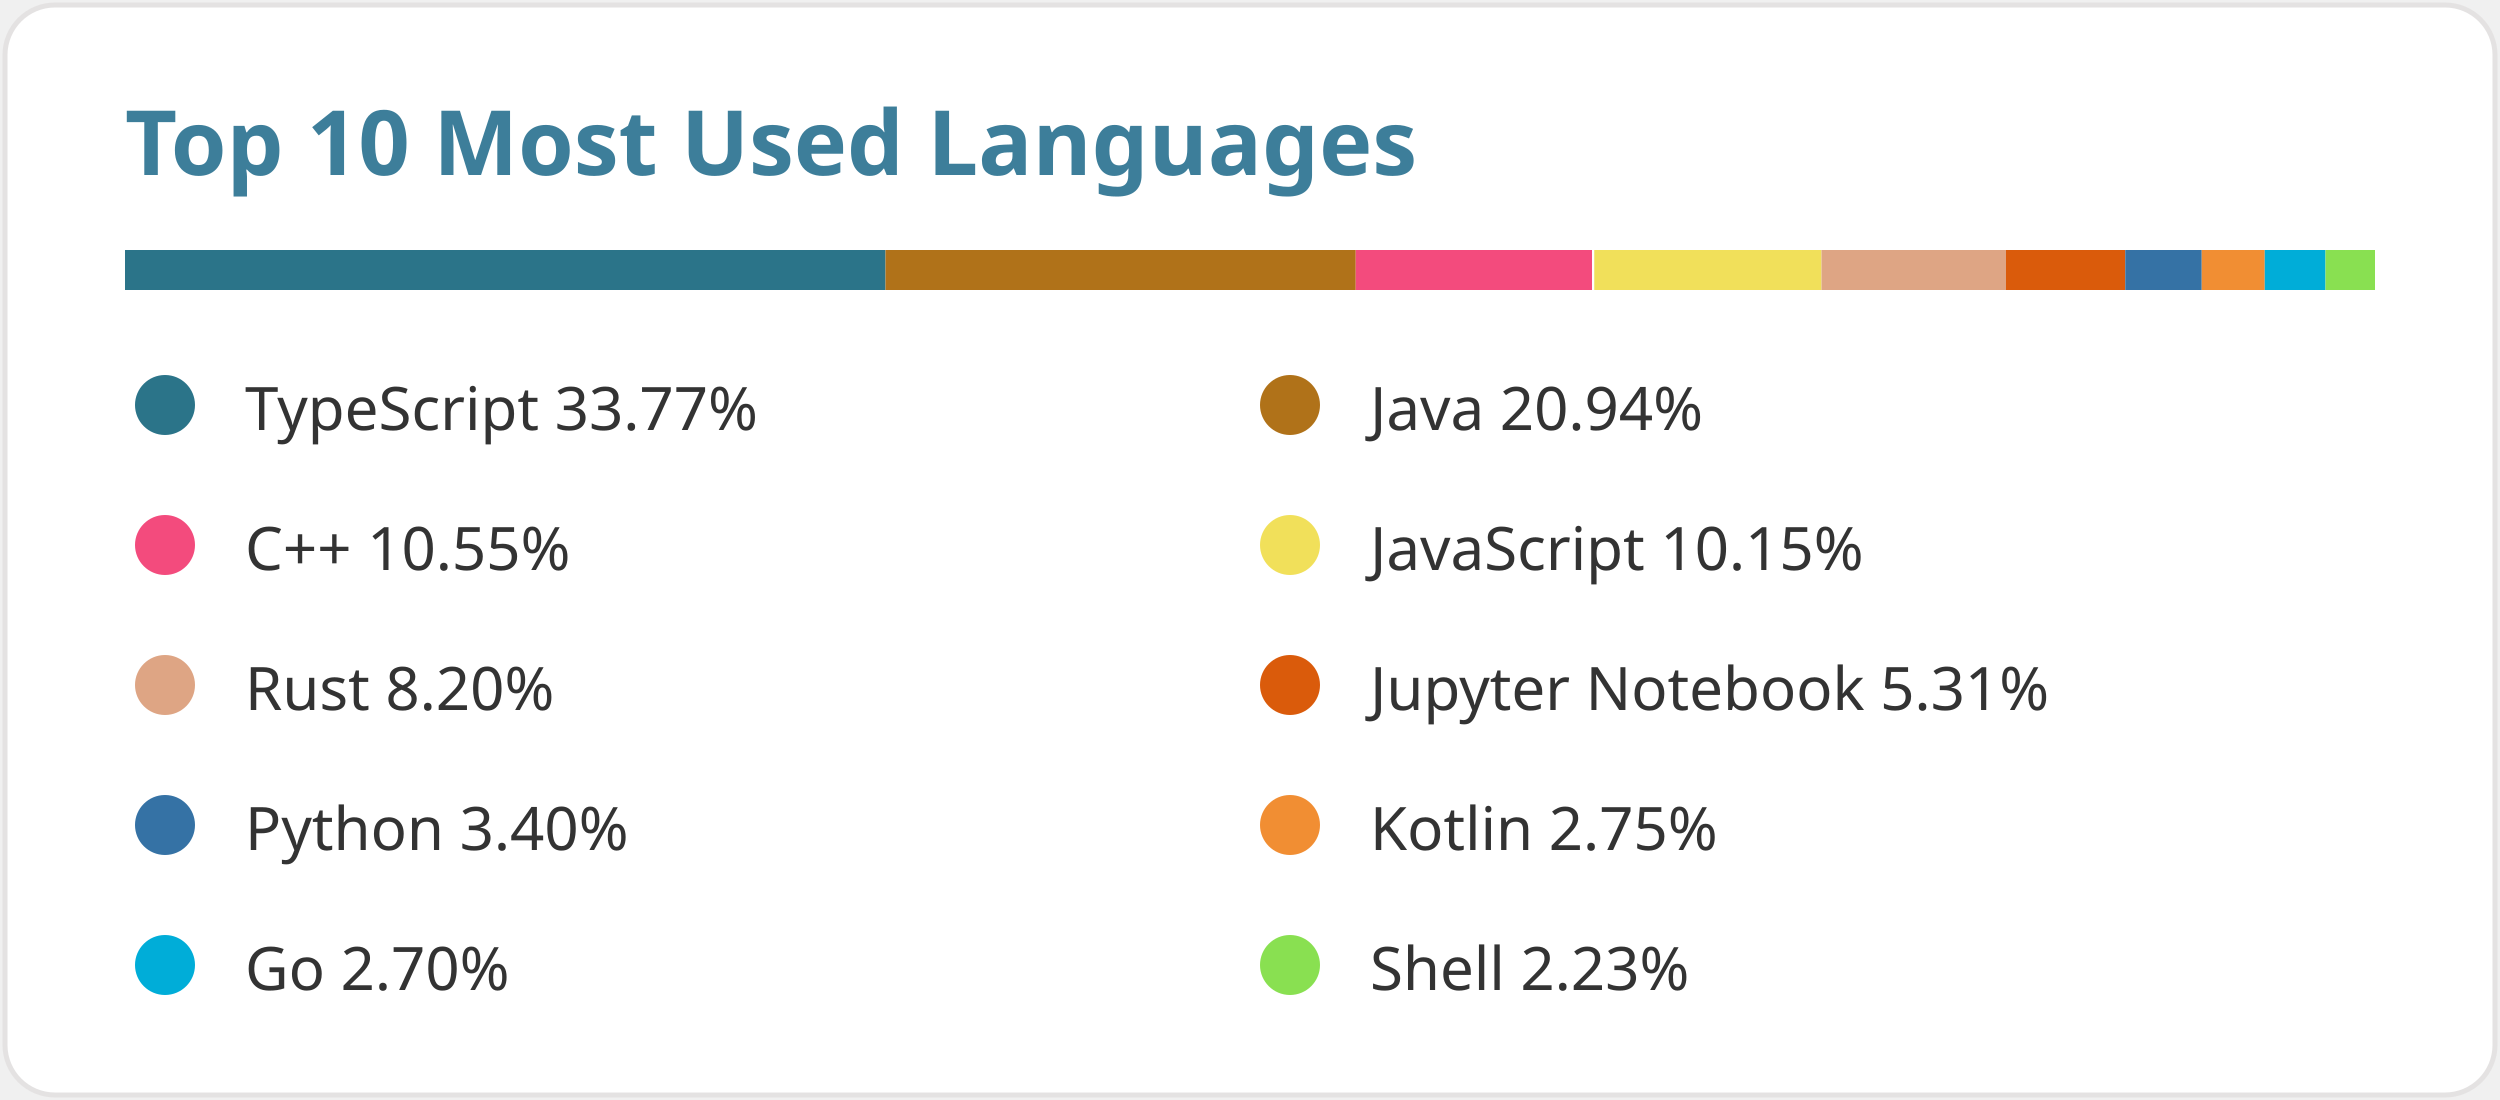
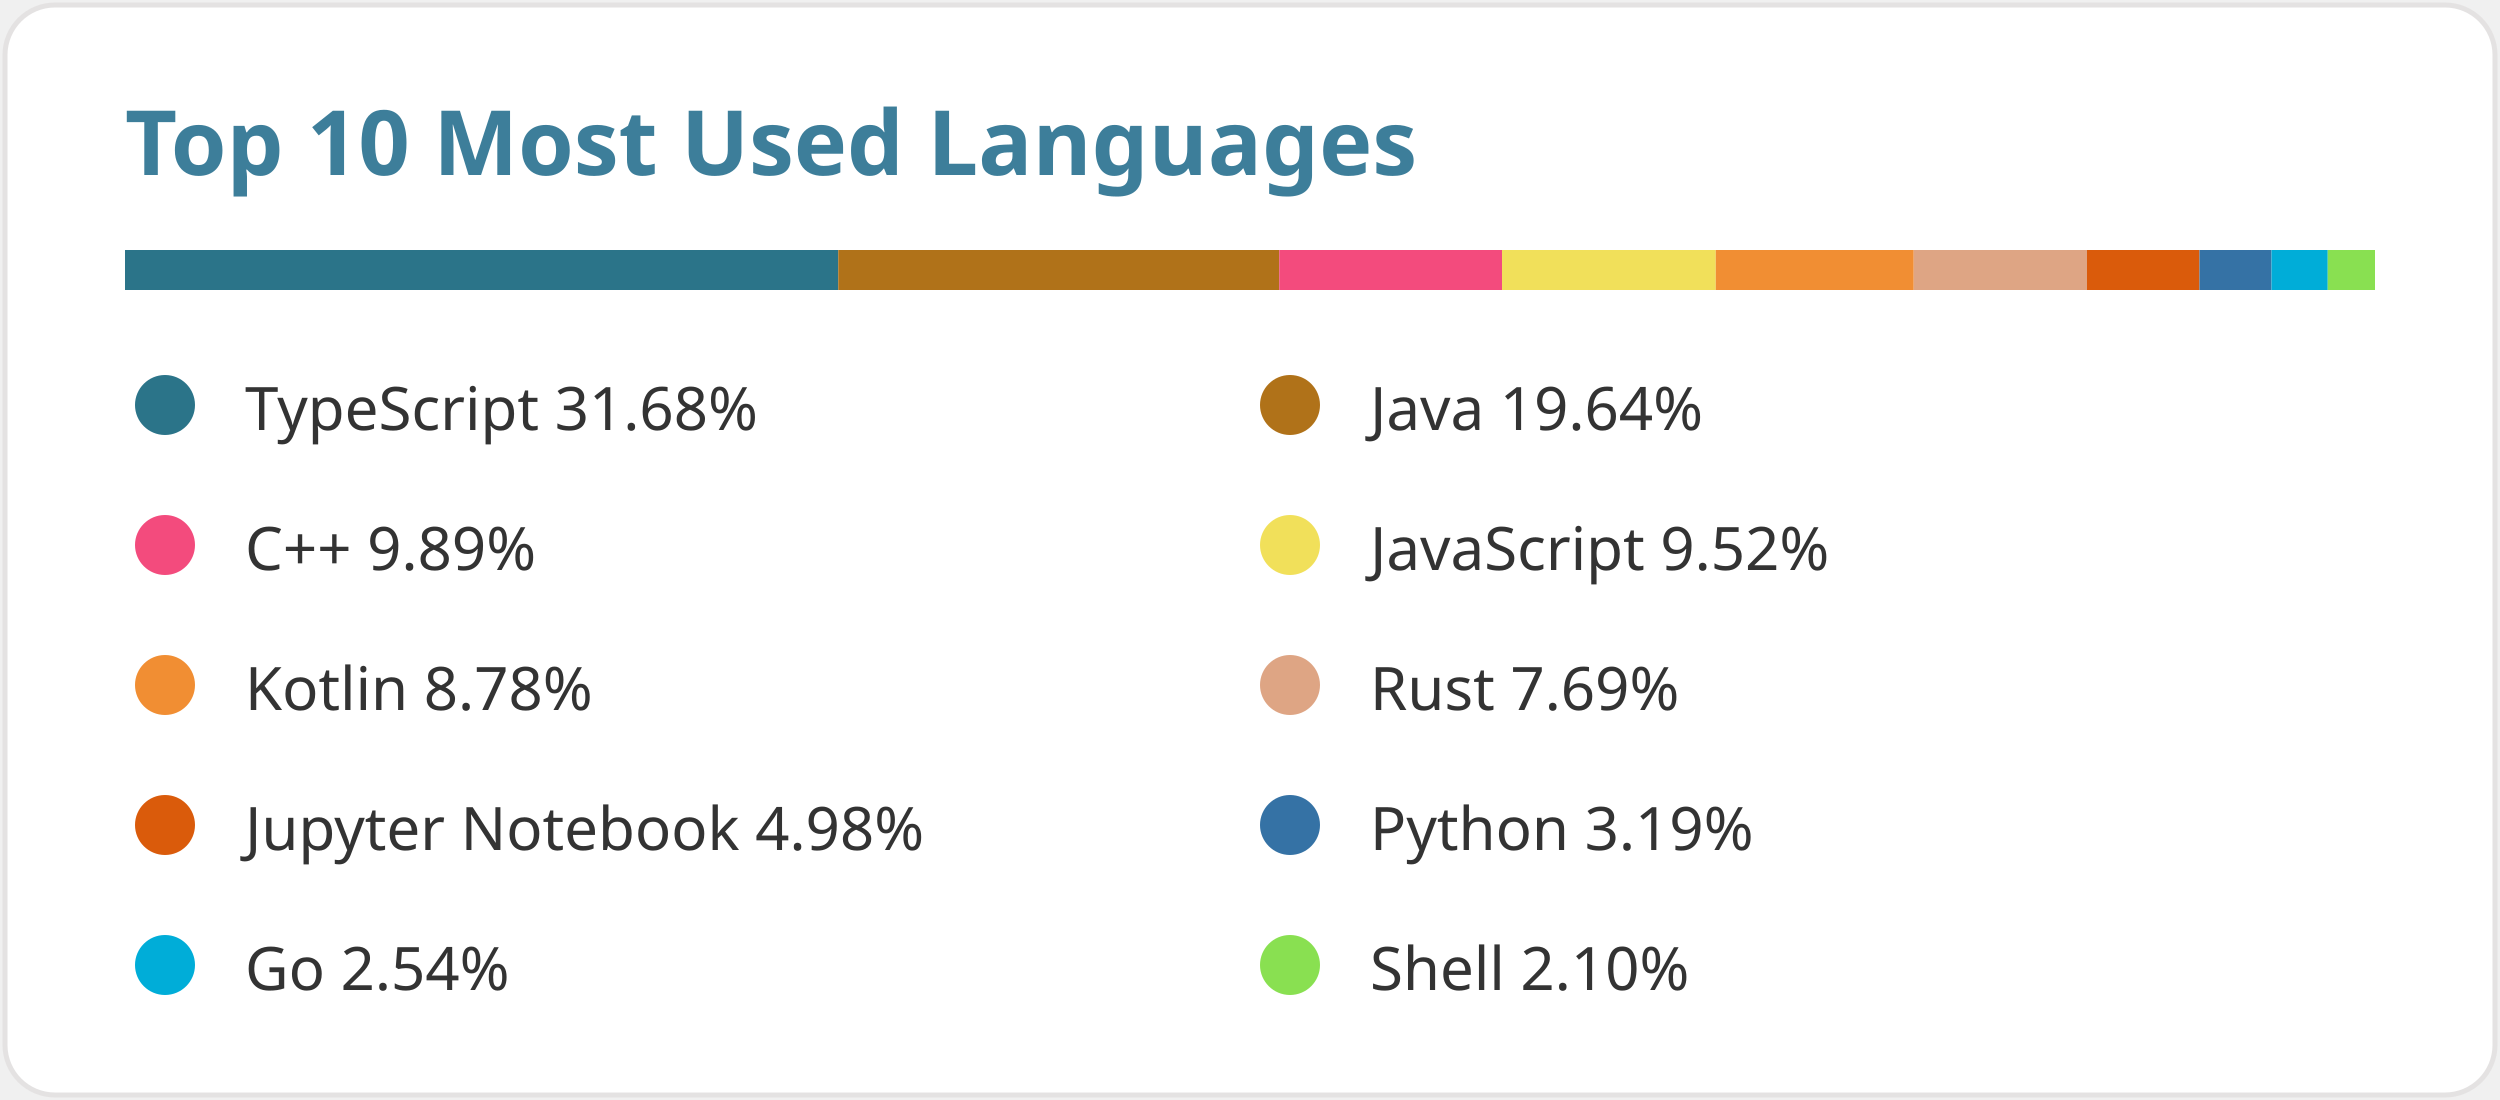
<svg xmlns="http://www.w3.org/2000/svg" width="500" height="220" viewBox="0 0 500 220" data-reactroot="">
  <style>text { font-family: 'Segoe UI', Ubuntu, Sans-Serif; fill: #333333; font-size: 12px; font-weight: 400; }</style>
  <rect width="498" height="218" x="1" y="1" rx="10" fill="#ffffff" stroke="#e4e2e2" />
  <text x="25" y="35" style="fill:#3d7e9a;font-size:18px;font-weight:600">Top 10 Most Used Languages</text>
  <g transform="translate(25, 50) scale(450, 8)">
-     <rect fill="#2b7489" x="0" width="0.338" height="1" />
-     <rect fill="#b07219" x="0.338" width="0.209" height="1" />
-     <rect fill="#f34b7d" x="0.547" width="0.105" height="1" />
-     <rect fill="#f1e05a" x="0.653" width="0.101" height="1" />
-     <rect fill="#dea584" x="0.754" width="0.082" height="1" />
-     <rect fill="#DA5B0B" x="0.836" width="0.053" height="1" />
-     <rect fill="#3572A5" x="0.889" width="0.034" height="1" />
-     <rect fill="#F18E33" x="0.923" width="0.028" height="1" />
-     <rect fill="#00ADD8" x="0.951" width="0.027" height="1" />
-     <rect fill="#89e051" x="0.978" width="0.022" height="1" />
+     <rect fill="#2b7489" x="0" width="0.317" height="1" />
+     <rect fill="#b07219" x="0.317" width="0.196" height="1" />
+     <rect fill="#f34b7d" x="0.513" width="0.099" height="1" />
+     <rect fill="#f1e05a" x="0.612" width="0.095" height="1" />
+     <rect fill="#F18E33" x="0.707" width="0.088" height="1" />
+     <rect fill="#dea584" x="0.795" width="0.077" height="1" />
+     <rect fill="#DA5B0B" x="0.872" width="0.05" height="1" />
+     <rect fill="#3572A5" x="0.922" width="0.032" height="1" />
+     <rect fill="#00ADD8" x="0.954" width="0.025" height="1" />
+     <rect fill="#89e051" x="0.979" width="0.021" height="1" />
  </g>
  <g transform="translate(25, 75)">
    <circle cx="8" cy="6" r="6" fill="#2b7489" />
-     <text x="24" y="11">TypeScript 33.77%</text>
+     <text x="24" y="11">TypeScript 31.68%</text>
  </g>
  <g transform="translate(250, 75)">
    <circle cx="8" cy="6" r="6" fill="#b07219" />
-     <text x="24" y="11">Java 20.94%</text>
+     <text x="24" y="11">Java 19.64%</text>
  </g>
  <g transform="translate(25, 103)">
    <circle cx="8" cy="6" r="6" fill="#f34b7d" />
-     <text x="24" y="11">C++ 10.55%</text>
+     <text x="24" y="11">C++ 9.89%</text>
  </g>
  <g transform="translate(250, 103)">
    <circle cx="8" cy="6" r="6" fill="#f1e05a" />
-     <text x="24" y="11">JavaScript 10.15%</text>
+     <text x="24" y="11">JavaScript 9.52%</text>
  </g>
  <g transform="translate(25, 131)">
-     <circle cx="8" cy="6" r="6" fill="#dea584" />
-     <text x="24" y="11">Rust 8.20%</text>
+     <circle cx="8" cy="6" r="6" fill="#F18E33" />
+     <text x="24" y="11">Kotlin 8.78%</text>
  </g>
  <g transform="translate(250, 131)">
-     <circle cx="8" cy="6" r="6" fill="#DA5B0B" />
-     <text x="24" y="11">Jupyter Notebook 5.31%</text>
+     <circle cx="8" cy="6" r="6" fill="#dea584" />
+     <text x="24" y="11">Rust 7.69%</text>
  </g>
  <g transform="translate(25, 159)">
-     <circle cx="8" cy="6" r="6" fill="#3572A5" />
-     <text x="24" y="11">Python 3.40%</text>
+     <circle cx="8" cy="6" r="6" fill="#DA5B0B" />
+     <text x="24" y="11">Jupyter Notebook 4.98%</text>
  </g>
  <g transform="translate(250, 159)">
-     <circle cx="8" cy="6" r="6" fill="#F18E33" />
-     <text x="24" y="11">Kotlin 2.75%</text>
+     <circle cx="8" cy="6" r="6" fill="#3572A5" />
+     <text x="24" y="11">Python 3.19%</text>
  </g>
  <g transform="translate(25, 187)">
    <circle cx="8" cy="6" r="6" fill="#00ADD8" />
-     <text x="24" y="11">Go 2.70%</text>
+     <text x="24" y="11">Go 2.54%</text>
  </g>
  <g transform="translate(250, 187)">
    <circle cx="8" cy="6" r="6" fill="#89e051" />
-     <text x="24" y="11">Shell 2.23%</text>
+     <text x="24" y="11">Shell 2.10%</text>
  </g>
</svg>
